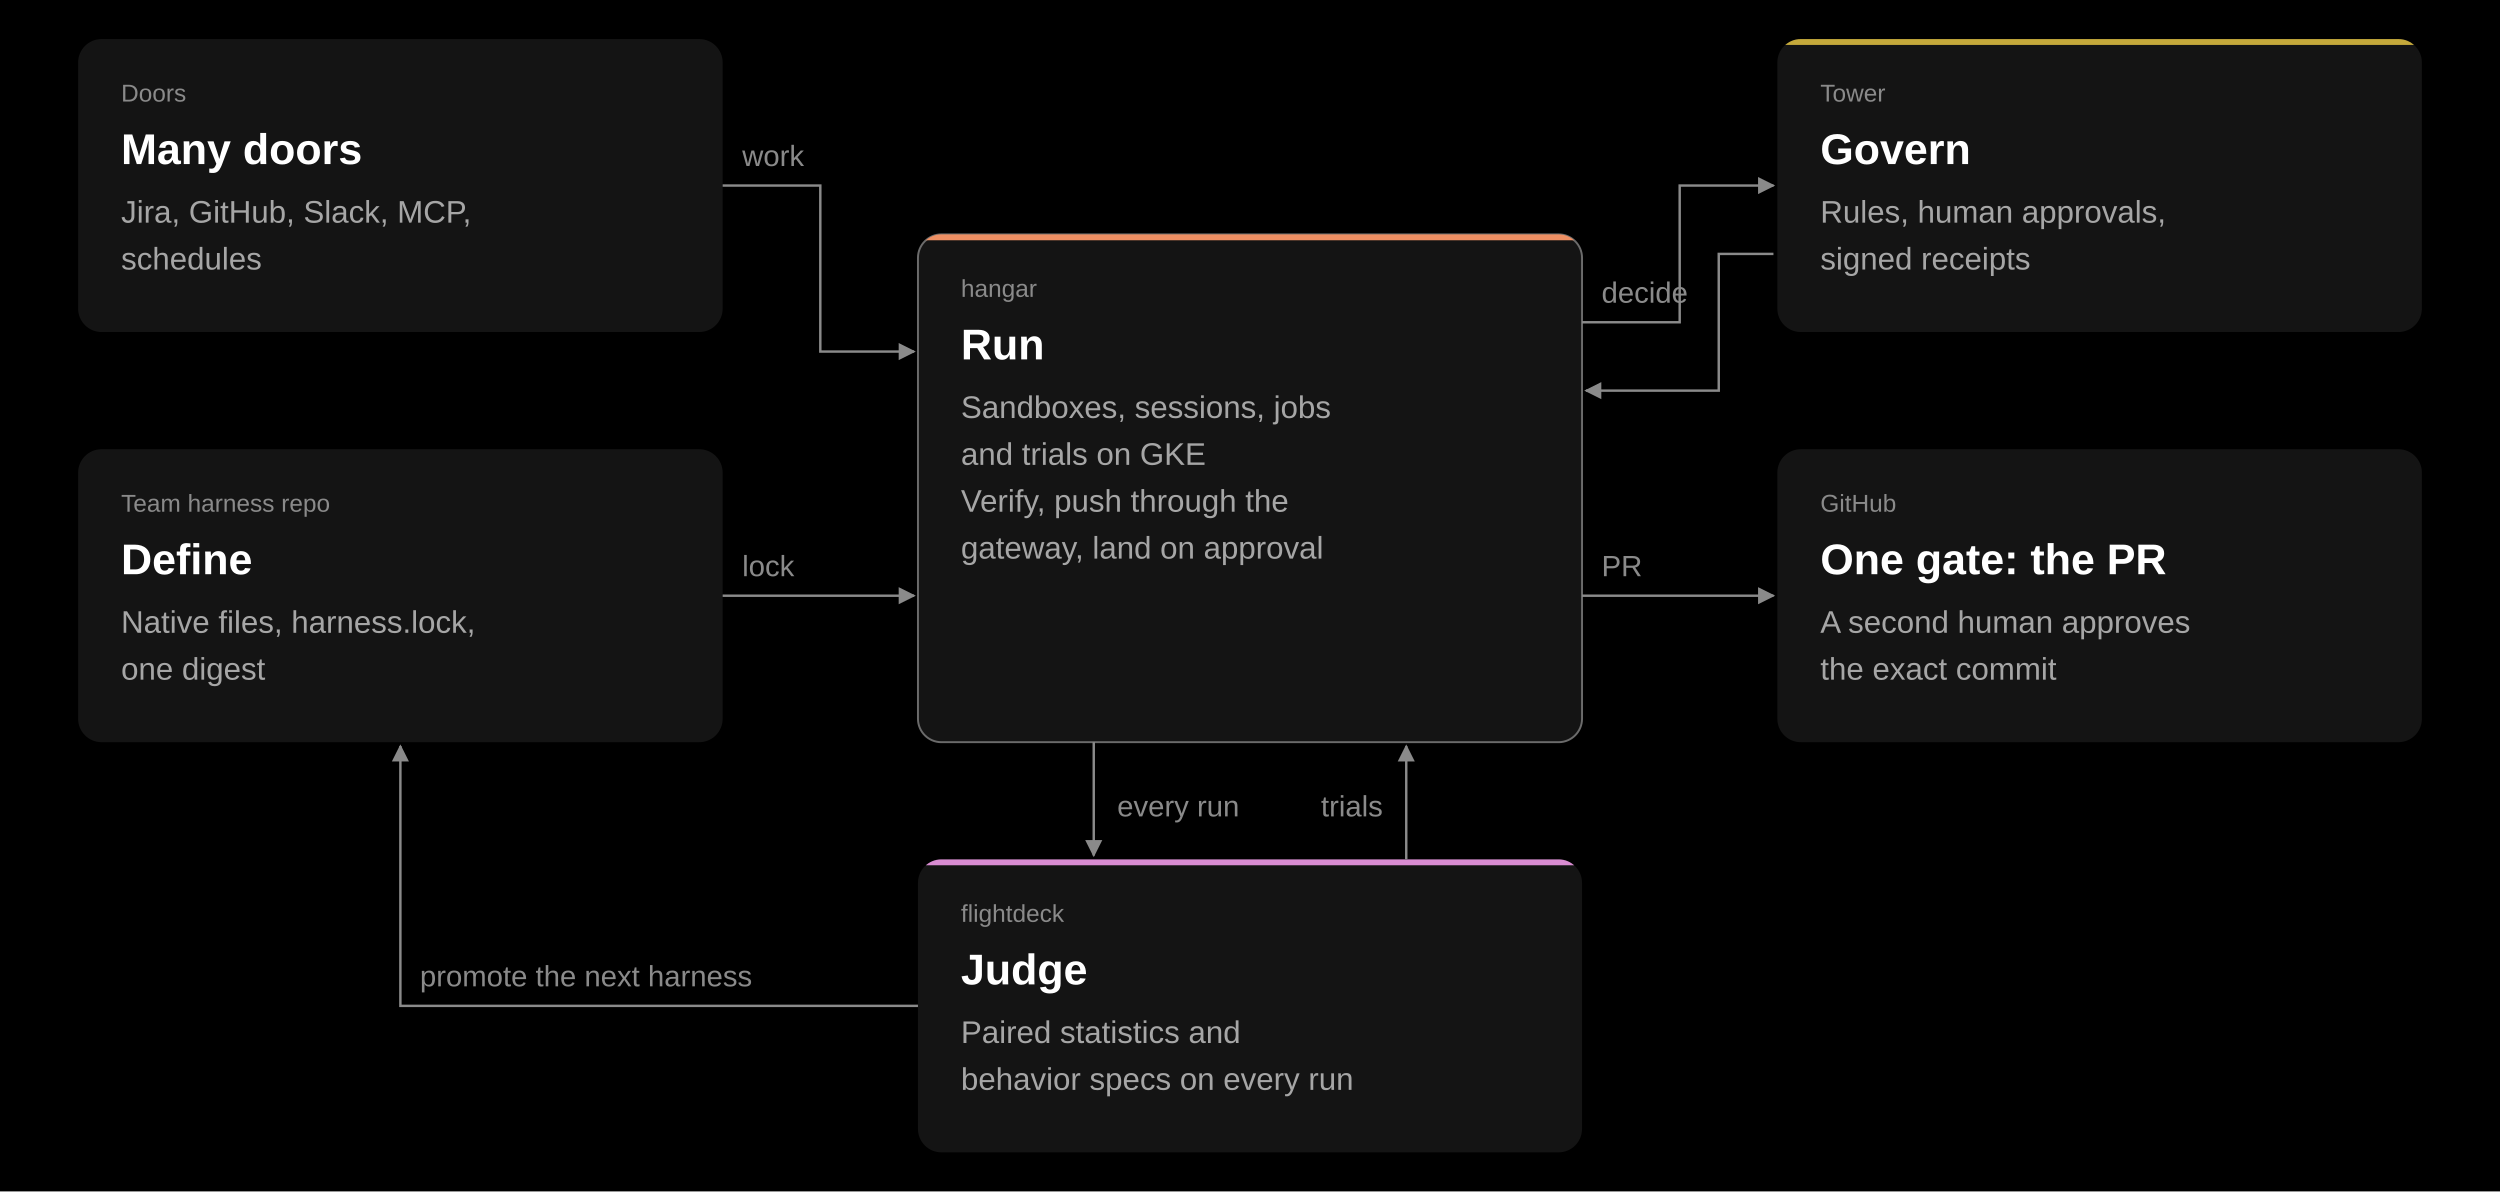
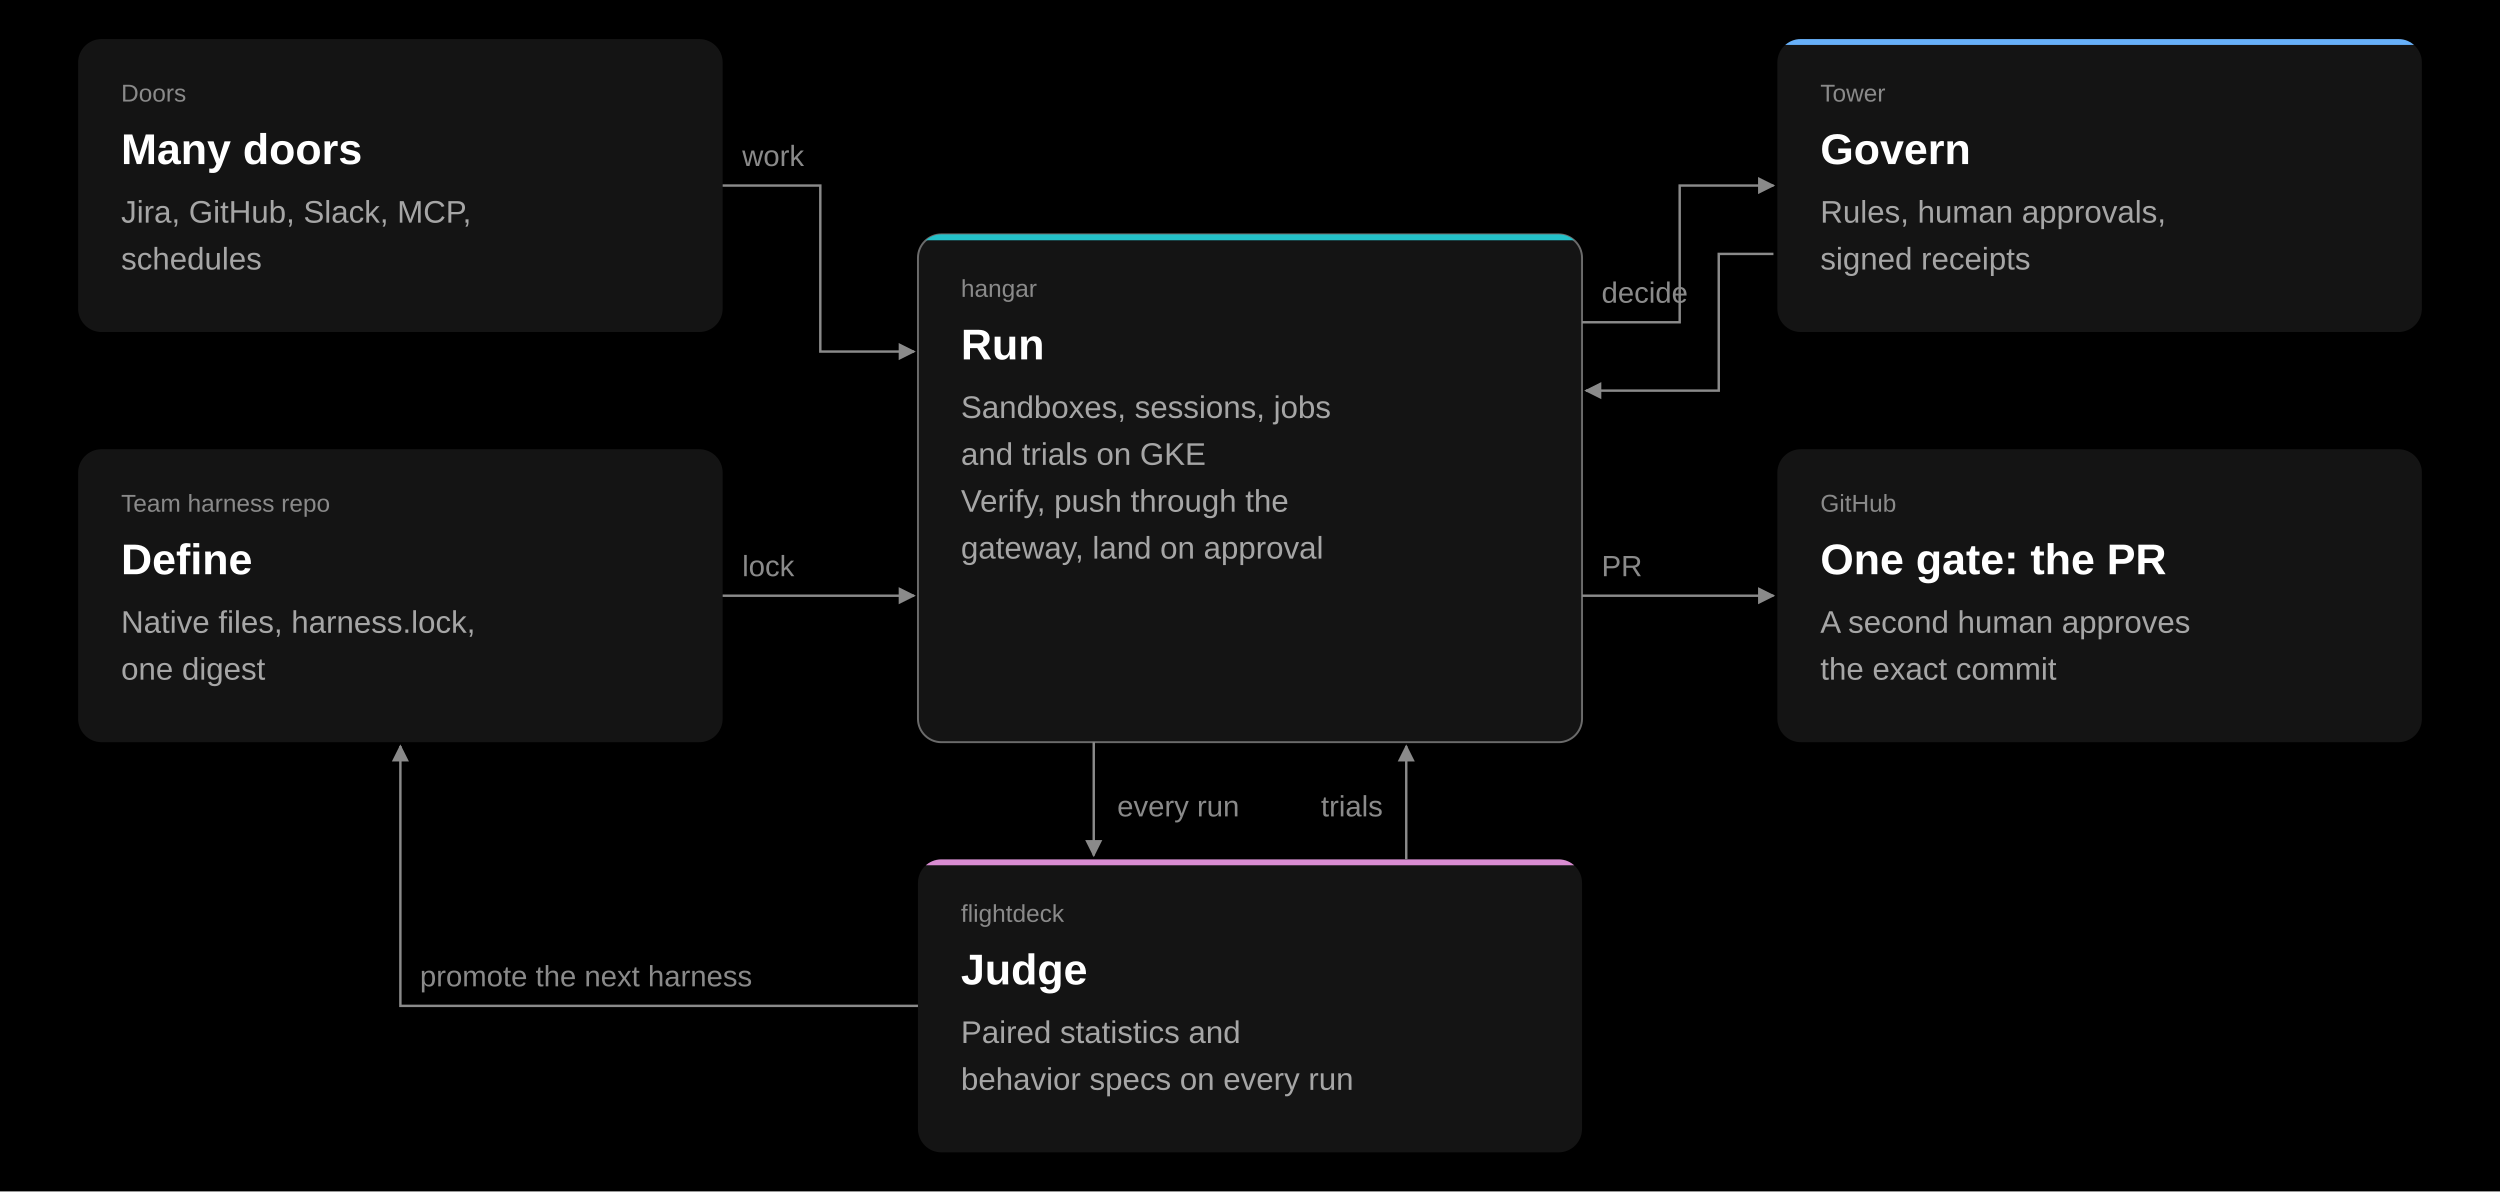
<svg xmlns="http://www.w3.org/2000/svg" class="af-d" viewBox="0 0 1280 610" role="img" aria-label="Four planes, one loop">
  <style>
  .af-d .bg { fill: var(--af-canvas, #000000); }
  .af-d .box { fill: var(--af-raised, #141414); }
  .af-d .box-hub { fill: var(--af-raised, #141414); stroke: var(--af-line-strong, #6B6B6B); stroke-width: 1; }
  .af-d .box-plan { fill: none; stroke: var(--af-line-strong, #6B6B6B); stroke-width: 1; stroke-dasharray: 4 4; }
  .af-d .box-ext { fill: var(--af-surface, #0A0A0A); stroke: var(--af-line-strong, #6B6B6B); stroke-width: 1; }
  .af-d .person { fill: var(--af-surface, #0A0A0A); stroke: var(--af-fg-subtle, #8A8A8A); stroke-width: 1; }
  .af-d .bound { fill: none; stroke: var(--af-rule, #424242); stroke-width: 1; stroke-dasharray: 2 5; }
  .af-d .bound-fill { fill: var(--af-surface, #0A0A0A); }
  .af-d .name { font: 700 16px "Archivo", "Helvetica Neue", Arial, sans-serif; font-stretch: 125%; fill: var(--af-fg, #FFFFFF); }
  .af-d .name-s { font: 700 14px "Archivo", "Helvetica Neue", Arial, sans-serif; font-stretch: 125%; fill: var(--af-fg, #FFFFFF); }
  .af-d .title { font: 700 20px "Archivo", "Helvetica Neue", Arial, sans-serif; font-stretch: 125%; fill: var(--af-fg, #FFFFFF); }
  .af-d .body { font: 400 13px "Red Hat Text", "Helvetica Neue", Arial, sans-serif; fill: var(--af-fg-muted, #A6A6A6); }
  .af-d .lbl { font: 500 12.5px "Red Hat Text", "Helvetica Neue", Arial, sans-serif; fill: var(--af-fg-subtle, #8A8A8A); }
  .af-d .lbl-hi { font: 500 12.5px "Red Hat Text", "Helvetica Neue", Arial, sans-serif; fill: var(--af-brand-text, #FFC400); }
  .af-d .edge { fill: none; stroke: var(--af-fg-subtle, #8A8A8A); stroke-width: 1.25; }
  .af-d .edge-plan { fill: none; stroke: var(--af-fg-subtle, #8A8A8A); stroke-width: 1.25; stroke-dasharray: 5 4; }
  .af-d .elabel { font: 400 12.5px "Red Hat Text", "Helvetica Neue", Arial, sans-serif; fill: var(--af-fg-subtle, #8A8A8A); }
  .af-d .arrowhead { fill: var(--af-fg-subtle, #8A8A8A); }
  .af-d .dot { fill: var(--af-dot-field, #262626); }
</style>
  <defs>
    <marker id="four-planes,-one-loop-arrow" viewBox="0 0 10 10" refX="9" refY="5" markerWidth="7" markerHeight="7" orient="auto-start-reverse">
      <path class="arrowhead" d="M0 0L10 5L0 10z" />
    </marker>
  </defs>
  <rect class="bg" width="1280" height="610" />
  <style>
  .af-d .name { font-size: 22px; }
  .af-d .body { font-size: 16px; }
  .af-d .lbl { font-size: 12.5px; }
  .af-d .elabel { font-size: 15px; }
</style>
  <rect class="box" x="40" y="20" width="330" height="150" rx="12" />
  <text class="lbl" x="62" y="52">Doors</text>
  <text class="name" x="62" y="84">Many doors</text>
  <text class="body" x="62" y="114">Jira, GitHub, Slack, MCP,</text>
  <text class="body" x="62" y="138">schedules</text>
  <rect class="box" x="40" y="230" width="330" height="150" rx="12" />
  <text class="lbl" x="62" y="262">Team harness repo</text>
  <text class="name" x="62" y="294">Define</text>
  <text class="body" x="62" y="324">Native files, harness.lock,</text>
  <text class="body" x="62" y="348">one digest</text>
  <rect class="box-hub" x="470" y="120" width="340" height="260" rx="12" />
  <clipPath id="pe470-120-340-260">
    <rect x="470" y="120" width="340" height="260" rx="12" />
  </clipPath>
-   <rect x="470" y="120" width="340" height="3" fill="var(--af-product-hangar, #EE8F63)" clip-path="url(#pe470-120-340-260)" />
+   <rect x="470" y="120" width="340" height="3" fill="var(--af-product-hangar, #24C1C9)" clip-path="url(#pe470-120-340-260)" />
  <text class="lbl" x="492" y="152">hangar</text>
  <text class="name" x="492" y="184">Run</text>
  <text class="body" x="492" y="214">Sandboxes, sessions, jobs</text>
  <text class="body" x="492" y="238">and trials on GKE</text>
  <text class="body" x="492" y="262">Verify, push through the</text>
  <text class="body" x="492" y="286">gateway, land on approval</text>
  <rect class="box" x="910" y="20" width="330" height="150" rx="12" />
  <clipPath id="pe910-20-330-150">
    <rect x="910" y="20" width="330" height="150" rx="12" />
  </clipPath>
-   <rect x="910" y="20" width="330" height="3" fill="var(--af-product-tower, #C5A93B)" clip-path="url(#pe910-20-330-150)" />
+   <rect x="910" y="20" width="330" height="3" fill="var(--af-product-tower, #67B0F9)" clip-path="url(#pe910-20-330-150)" />
  <text class="lbl" x="932" y="52">Tower</text>
  <text class="name" x="932" y="84">Govern</text>
  <text class="body" x="932" y="114">Rules, human approvals,</text>
  <text class="body" x="932" y="138">signed receipts</text>
  <rect class="box" x="910" y="230" width="330" height="150" rx="12" />
  <text class="lbl" x="932" y="262">GitHub</text>
  <text class="name" x="932" y="294">One gate: the PR</text>
  <text class="body" x="932" y="324">A second human approves</text>
  <text class="body" x="932" y="348">the exact commit</text>
  <rect class="box" x="470" y="440" width="340" height="150" rx="12" />
  <clipPath id="pe470-440-340-150">
    <rect x="470" y="440" width="340" height="150" rx="12" />
  </clipPath>
  <rect x="470" y="440" width="340" height="3" fill="var(--af-product-flightdeck, #D98CD2)" clip-path="url(#pe470-440-340-150)" />
  <text class="lbl" x="492" y="472">flightdeck</text>
  <text class="name" x="492" y="504">Judge</text>
  <text class="body" x="492" y="534">Paired statistics and</text>
  <text class="body" x="492" y="558">behavior specs on every run</text>
  <path class="edge" d="M370 95H420V180H468" marker-end="url(#four-planes,-one-loop-arrow)" />
  <text class="elabel" x="380" y="85" text-anchor="start">work</text>
  <path class="edge" d="M370 305H468" marker-end="url(#four-planes,-one-loop-arrow)" />
  <text class="elabel" x="380" y="295" text-anchor="start">lock</text>
  <path class="edge" d="M810 165H860V95H908" marker-end="url(#four-planes,-one-loop-arrow)" />
  <text class="elabel" x="820" y="155" text-anchor="start">decide</text>
  <path class="edge" d="M908 130H880V200H812" marker-end="url(#four-planes,-one-loop-arrow)" />
  <text class="elabel" x="888" y="230" text-anchor="start" />
  <path class="edge" d="M810 305H908" marker-end="url(#four-planes,-one-loop-arrow)" />
  <text class="elabel" x="820" y="295" text-anchor="start">PR</text>
  <path class="edge" d="M560 380V438" marker-end="url(#four-planes,-one-loop-arrow)" />
  <text class="elabel" x="572" y="418" text-anchor="start">every run</text>
  <path class="edge" d="M720 440V382" marker-end="url(#four-planes,-one-loop-arrow)" />
  <text class="elabel" x="708" y="418" text-anchor="end">trials</text>
  <path class="edge" d="M470 515H205V382" marker-end="url(#four-planes,-one-loop-arrow)" />
  <text class="elabel" x="215" y="505" text-anchor="start">promote the next harness</text>
</svg>
